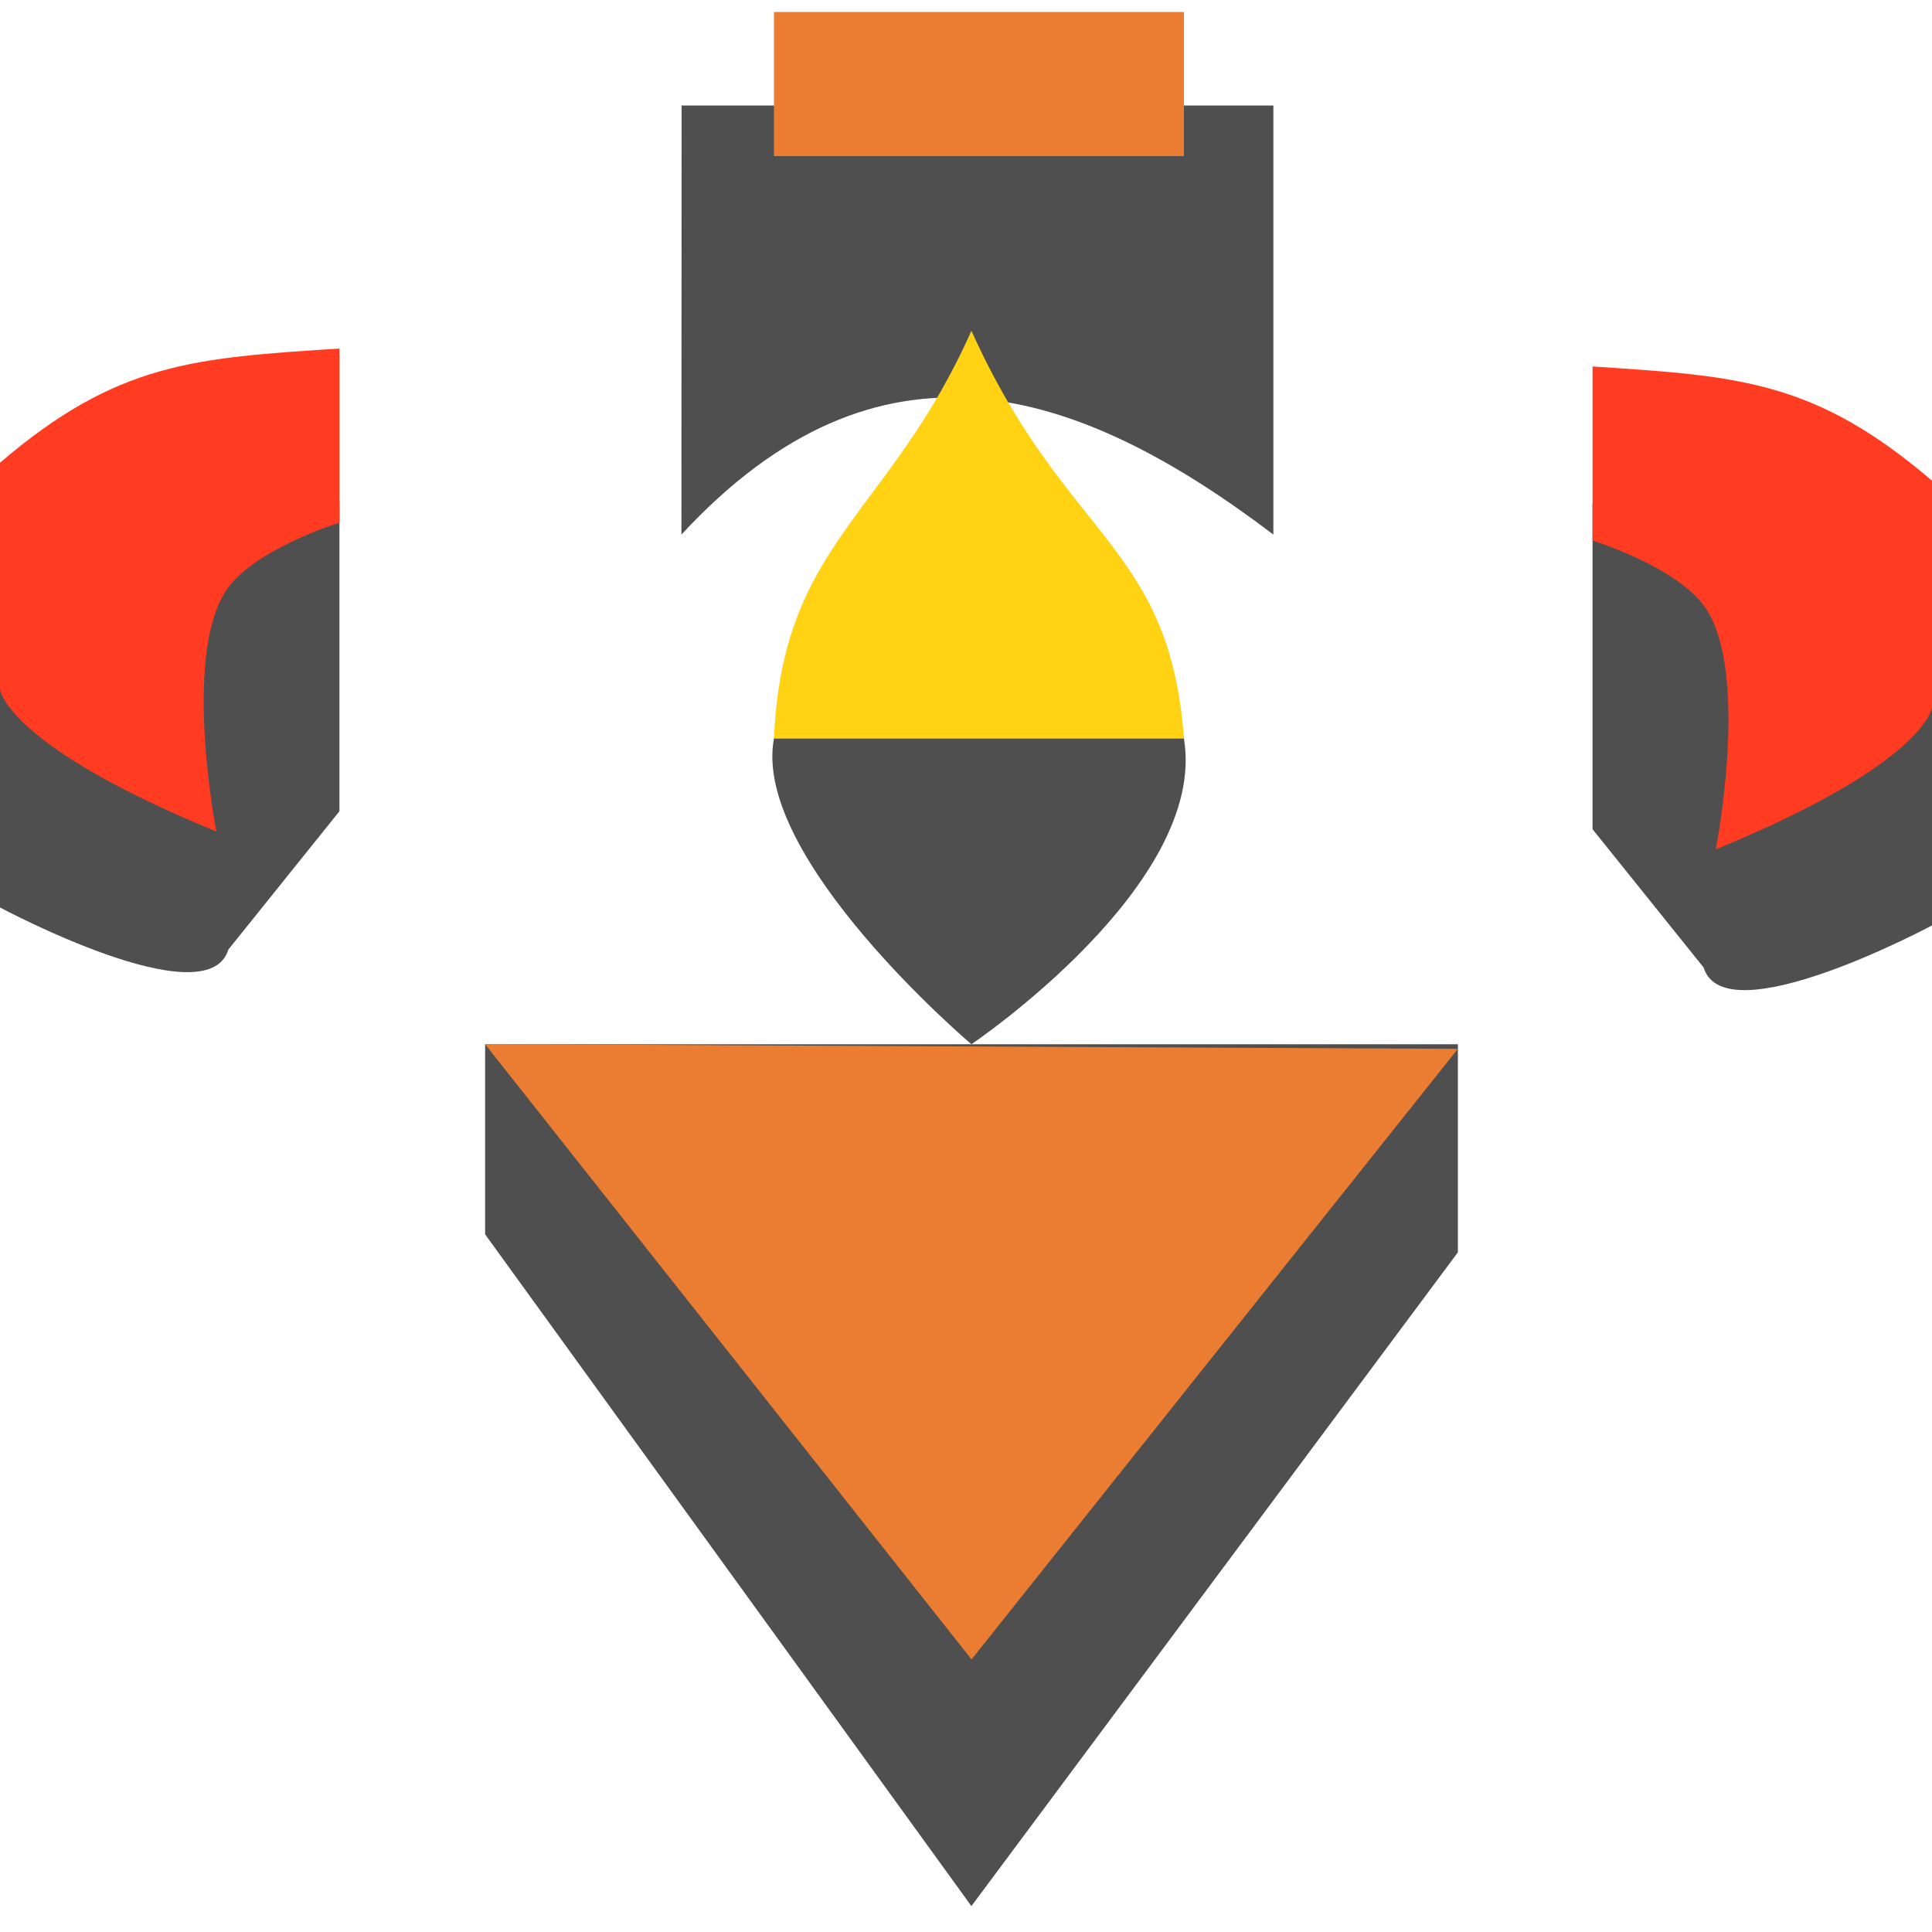
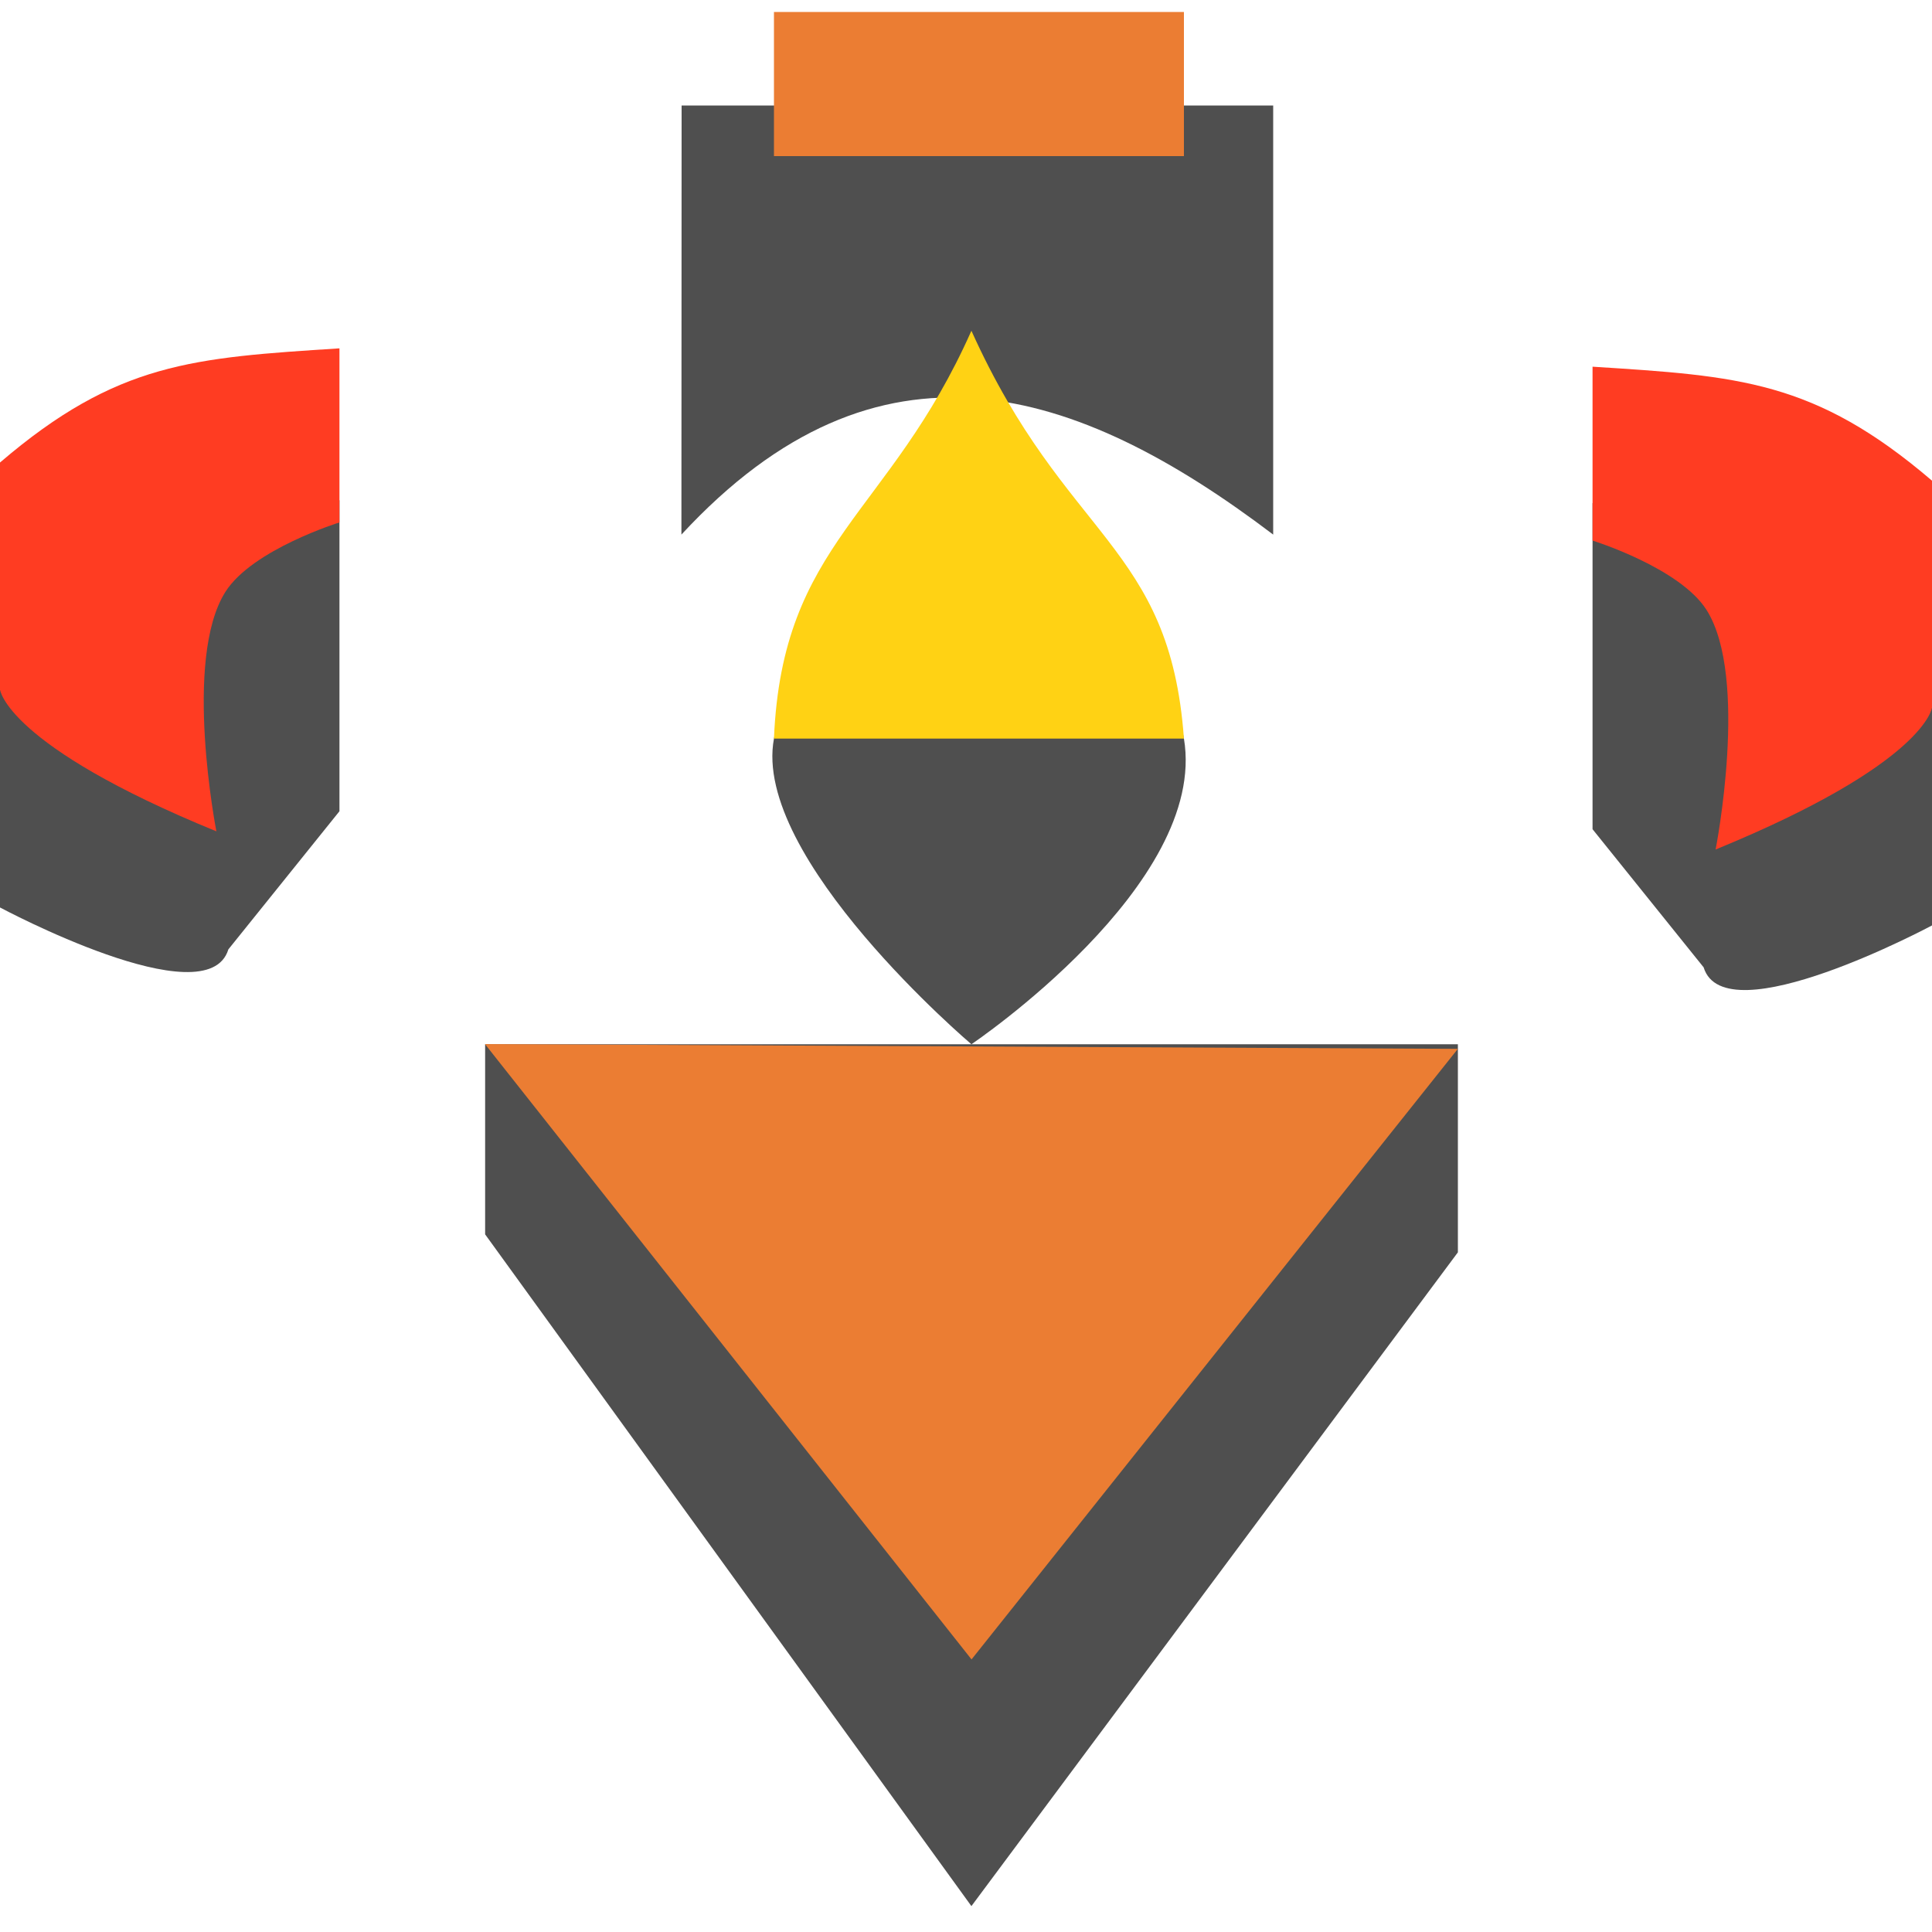
- <svg xmlns="http://www.w3.org/2000/svg" width="10mm" height="10mm" viewBox="0 0 10 10" version="1.1" id="svg1" xml:space="preserve">
-   <defs id="defs1" />
-   <g id="layer1">
-     <path id="rect9" style="fill:#4f4f4f;fill-opacity:1;stroke-width:0.6;stroke-linecap:round;paint-order:fill markers stroke" d="M 3.528,0.546 H 6.591 V 2.767 c -1.021,-0.774 -2.042,-1.104 -3.064,0 z" />
-     <rect style="fill:#eb7d33;fill-opacity:1;stroke:none;stroke-width:0.6;stroke-linecap:round;stroke-opacity:1;paint-order:fill markers stroke" id="rect8" width="2.122" height="0.746" x="4.006" y="0.062" />
-     <path style="fill:#4f4f4f;fill-opacity:1;stroke:none;stroke-width:0.265px;stroke-linecap:butt;stroke-linejoin:miter;stroke-opacity:1" d="M 2.511,6.389 V 5.405 H 7.546 V 6.482 L 5.028,9.866 v 0 z" id="path2" />
-     <path style="fill:#4f4f4f;fill-opacity:1;stroke:none;stroke-width:0.265px;stroke-linecap:butt;stroke-linejoin:miter;stroke-opacity:1" d="m 4.006,3.823 c 0.118,-0.624 2.006,-0.698 2.122,0 0.126,0.756 -1.1,1.582 -1.1,1.582 0,0 -1.139,-0.965 -1.022,-1.582 z" id="path4" />
-     <path style="fill:#eb7d33;fill-opacity:1;stroke:#eb7d33;stroke-width:0.265px;stroke-linecap:butt;stroke-linejoin:miter;stroke-opacity:1" d="m 2.785,5.538 4.487,0.022 v 0 L 5.029,8.376 v 0 z" id="path1" />
-     <path style="fill:#ffd214;fill-opacity:1;stroke:none;stroke-width:0.265px;stroke-linecap:butt;stroke-linejoin:miter;stroke-opacity:1" d="M 4.006,3.823 H 6.128 C 6.055,2.816 5.516,2.795 5.028,1.712 4.604,2.667 4.049,2.805 4.006,3.823 Z" id="path3" />
-     <path style="fill:#4f4f4f;fill-opacity:1;stroke:none;stroke-width:0.265px;stroke-linecap:butt;stroke-linejoin:miter;stroke-opacity:1" d="m 0,3.569 v 1.128 c 0,0 1.073,0.575 1.182,0.218 L 1.757,4.199 V 2.59 Z" id="path6" />
-     <path style="fill:#ff3c22;fill-opacity:1;stroke:none;stroke-width:0.265px;stroke-linecap:butt;stroke-linejoin:miter;stroke-opacity:1" d="M 0,3.569 V 2.395 C 0.607,1.876 1.001,1.853 1.757,1.804 v 0.901 c 0,0 -0.452,0.139 -0.591,0.358 C 0.945,3.413 1.12,4.304 1.12,4.304 0.031,3.857 0,3.569 0,3.569 Z" id="path5" />
-     <path style="fill:#4f4f4f;fill-opacity:1;stroke:none;stroke-width:0.265px;stroke-linecap:butt;stroke-linejoin:miter;stroke-opacity:1" d="m 10,3.662 v 1.128 c 0,0 -1.073,0.575 -1.182,0.218 L 8.243,4.292 V 2.604 Z" id="path7" />
-     <path style="fill:#ff3c22;fill-opacity:1;stroke:none;stroke-width:0.265px;stroke-linecap:butt;stroke-linejoin:miter;stroke-opacity:1" d="M 10,3.662 V 2.488 C 9.393,1.969 8.999,1.946 8.243,1.897 V 2.798 c 0,0 0.452,0.139 0.591,0.358 0.222,0.349 0.047,1.24 0.047,1.24 C 9.969,3.95 10,3.662 10,3.662 Z" id="path8" />
-   </g>
+ <svg xmlns="http://www.w3.org/2000/svg" xml:space="preserve" width="10mm" height="10mm" viewBox="0 0 10 10">
+   <path d="M3.528.546H6.59v2.221c-1.021-.774-2.042-1.104-3.063 0z" style="fill:#4f4f4f;fill-opacity:1;stroke-width:.6;stroke-linecap:round;paint-order:fill markers stroke" />
+   <path d="M4.006.062h2.122v.746H4.006z" style="fill:#eb7d33;fill-opacity:1;stroke:none;stroke-width:.6;stroke-linecap:round;stroke-opacity:1;paint-order:fill markers stroke" />
+   <path d="M2.511 6.389v-.984h5.035v1.077L5.028 9.866zM4.006 3.823c.118-.624 2.006-.698 2.122 0 .127.756-1.1 1.582-1.1 1.582S3.89 4.44 4.006 3.823" style="fill:#4f4f4f;fill-opacity:1;stroke:none;stroke-width:.265px;stroke-linecap:butt;stroke-linejoin:miter;stroke-opacity:1" />
+   <path d="m2.785 5.538 4.487.022-2.243 2.816z" style="fill:#eb7d33;fill-opacity:1;stroke:#eb7d33;stroke-width:.265px;stroke-linecap:butt;stroke-linejoin:miter;stroke-opacity:1" />
+   <path d="M4.006 3.823h2.122c-.073-1.007-.612-1.028-1.1-2.111-.424.955-.979 1.093-1.022 2.11" style="fill:#ffd214;fill-opacity:1;stroke:none;stroke-width:.265px;stroke-linecap:butt;stroke-linejoin:miter;stroke-opacity:1" />
+   <path d="M0 3.57v1.127s1.073.575 1.182.217l.575-.715v-1.61Z" style="fill:#4f4f4f;fill-opacity:1;stroke:none;stroke-width:.265px;stroke-linecap:butt;stroke-linejoin:miter;stroke-opacity:1" />
+   <path d="M0 3.57V2.394c.607-.52 1.001-.542 1.757-.591v.901s-.451.14-.59.359c-.222.349-.047 1.24-.047 1.24C.03 3.857 0 3.569 0 3.569" style="fill:#ff3c22;fill-opacity:1;stroke:none;stroke-width:.265px;stroke-linecap:butt;stroke-linejoin:miter;stroke-opacity:1" />
+   <path d="M10 3.662V4.79s-1.073.575-1.182.217l-.575-.715V2.604Z" style="fill:#4f4f4f;fill-opacity:1;stroke:none;stroke-width:.265px;stroke-linecap:butt;stroke-linejoin:miter;stroke-opacity:1" />
+   <path d="M10 3.662V2.488c-.607-.519-1.001-.542-1.757-.59v.9s.451.14.59.359c.222.35.047 1.24.047 1.24C9.97 3.95 10 3.662 10 3.662" style="fill:#ff3c22;fill-opacity:1;stroke:none;stroke-width:.265px;stroke-linecap:butt;stroke-linejoin:miter;stroke-opacity:1" />
</svg>
